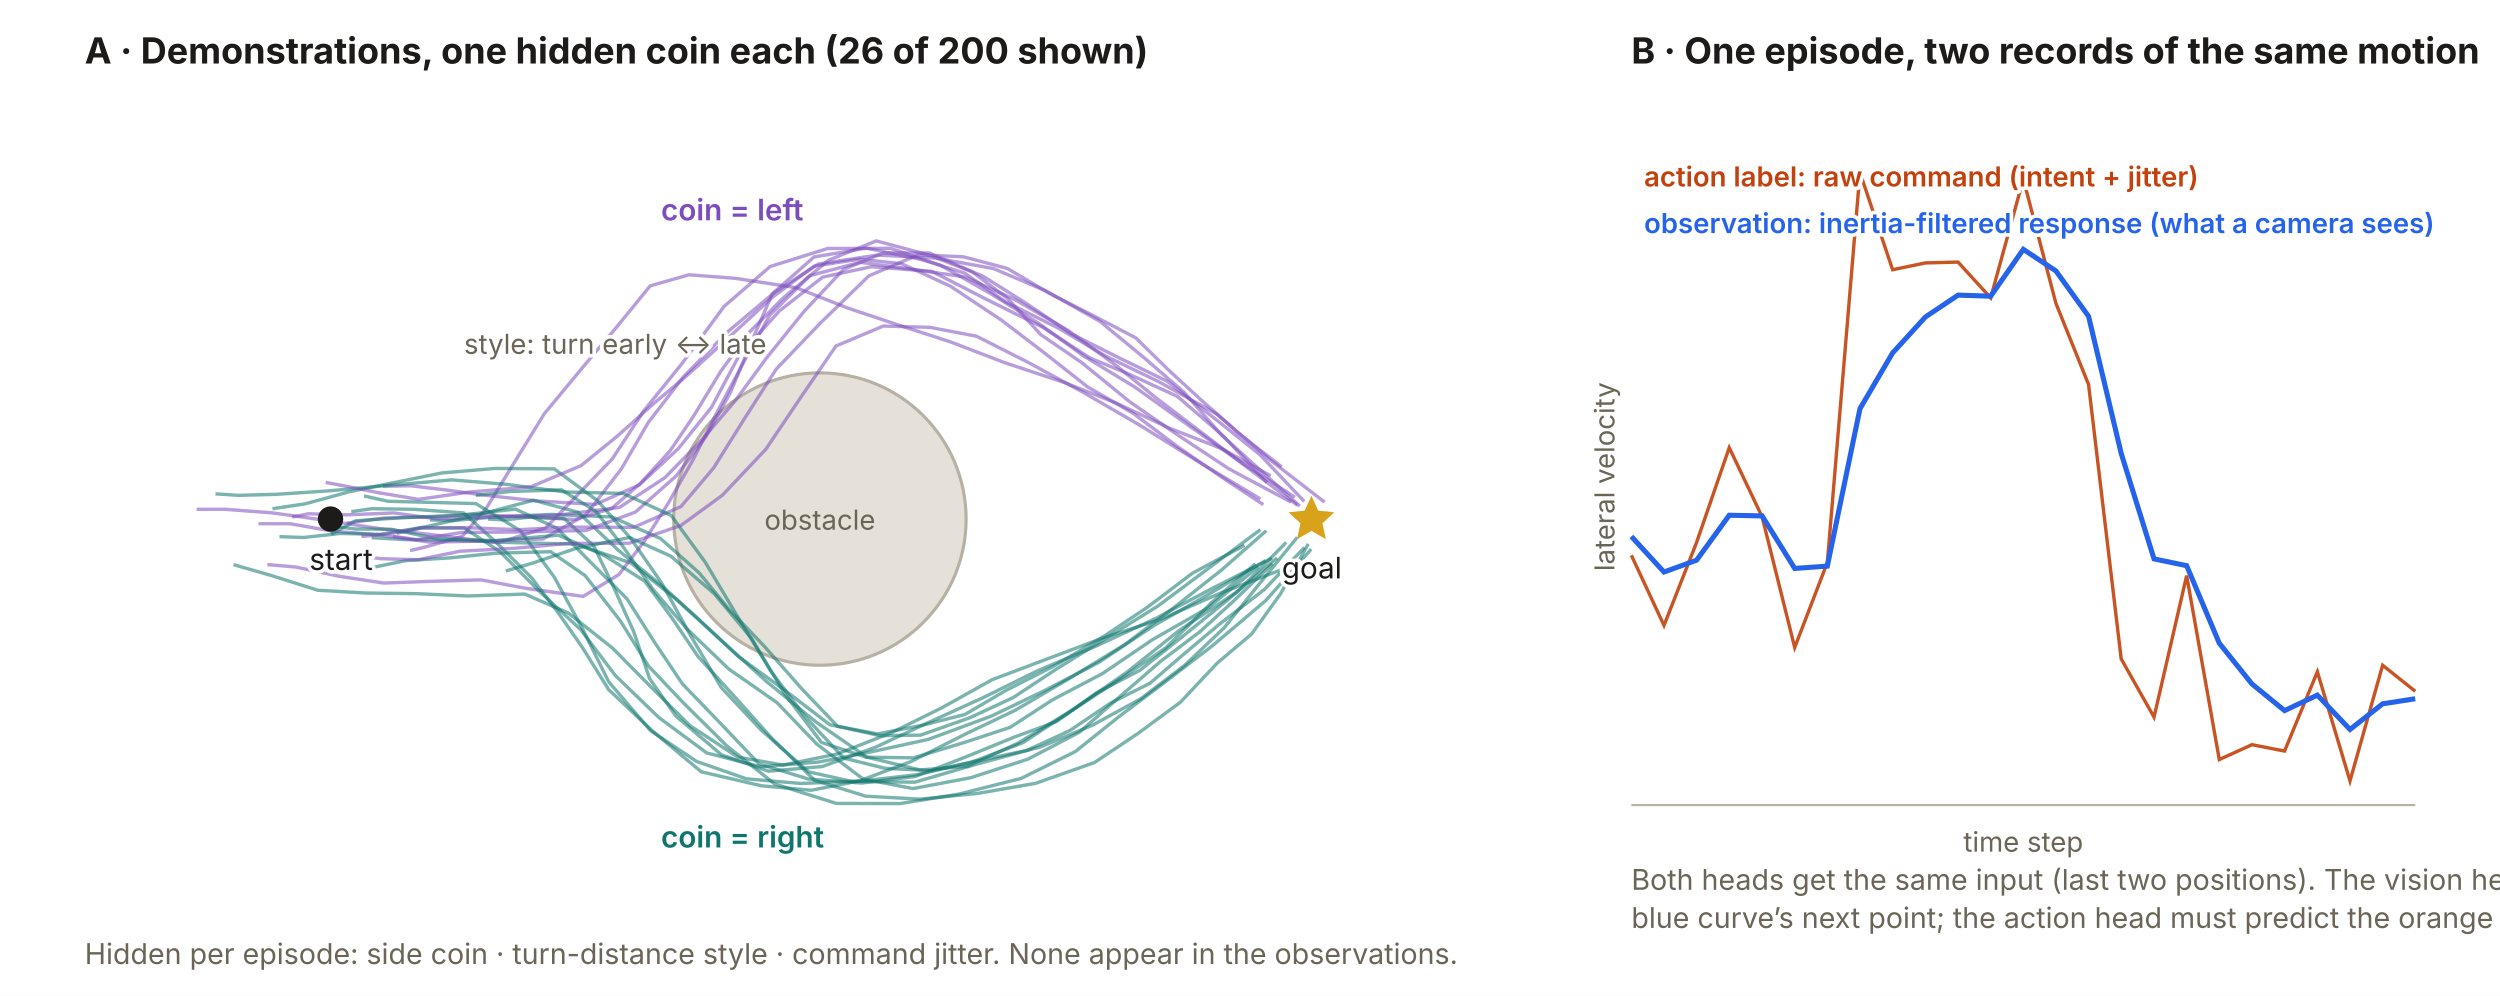
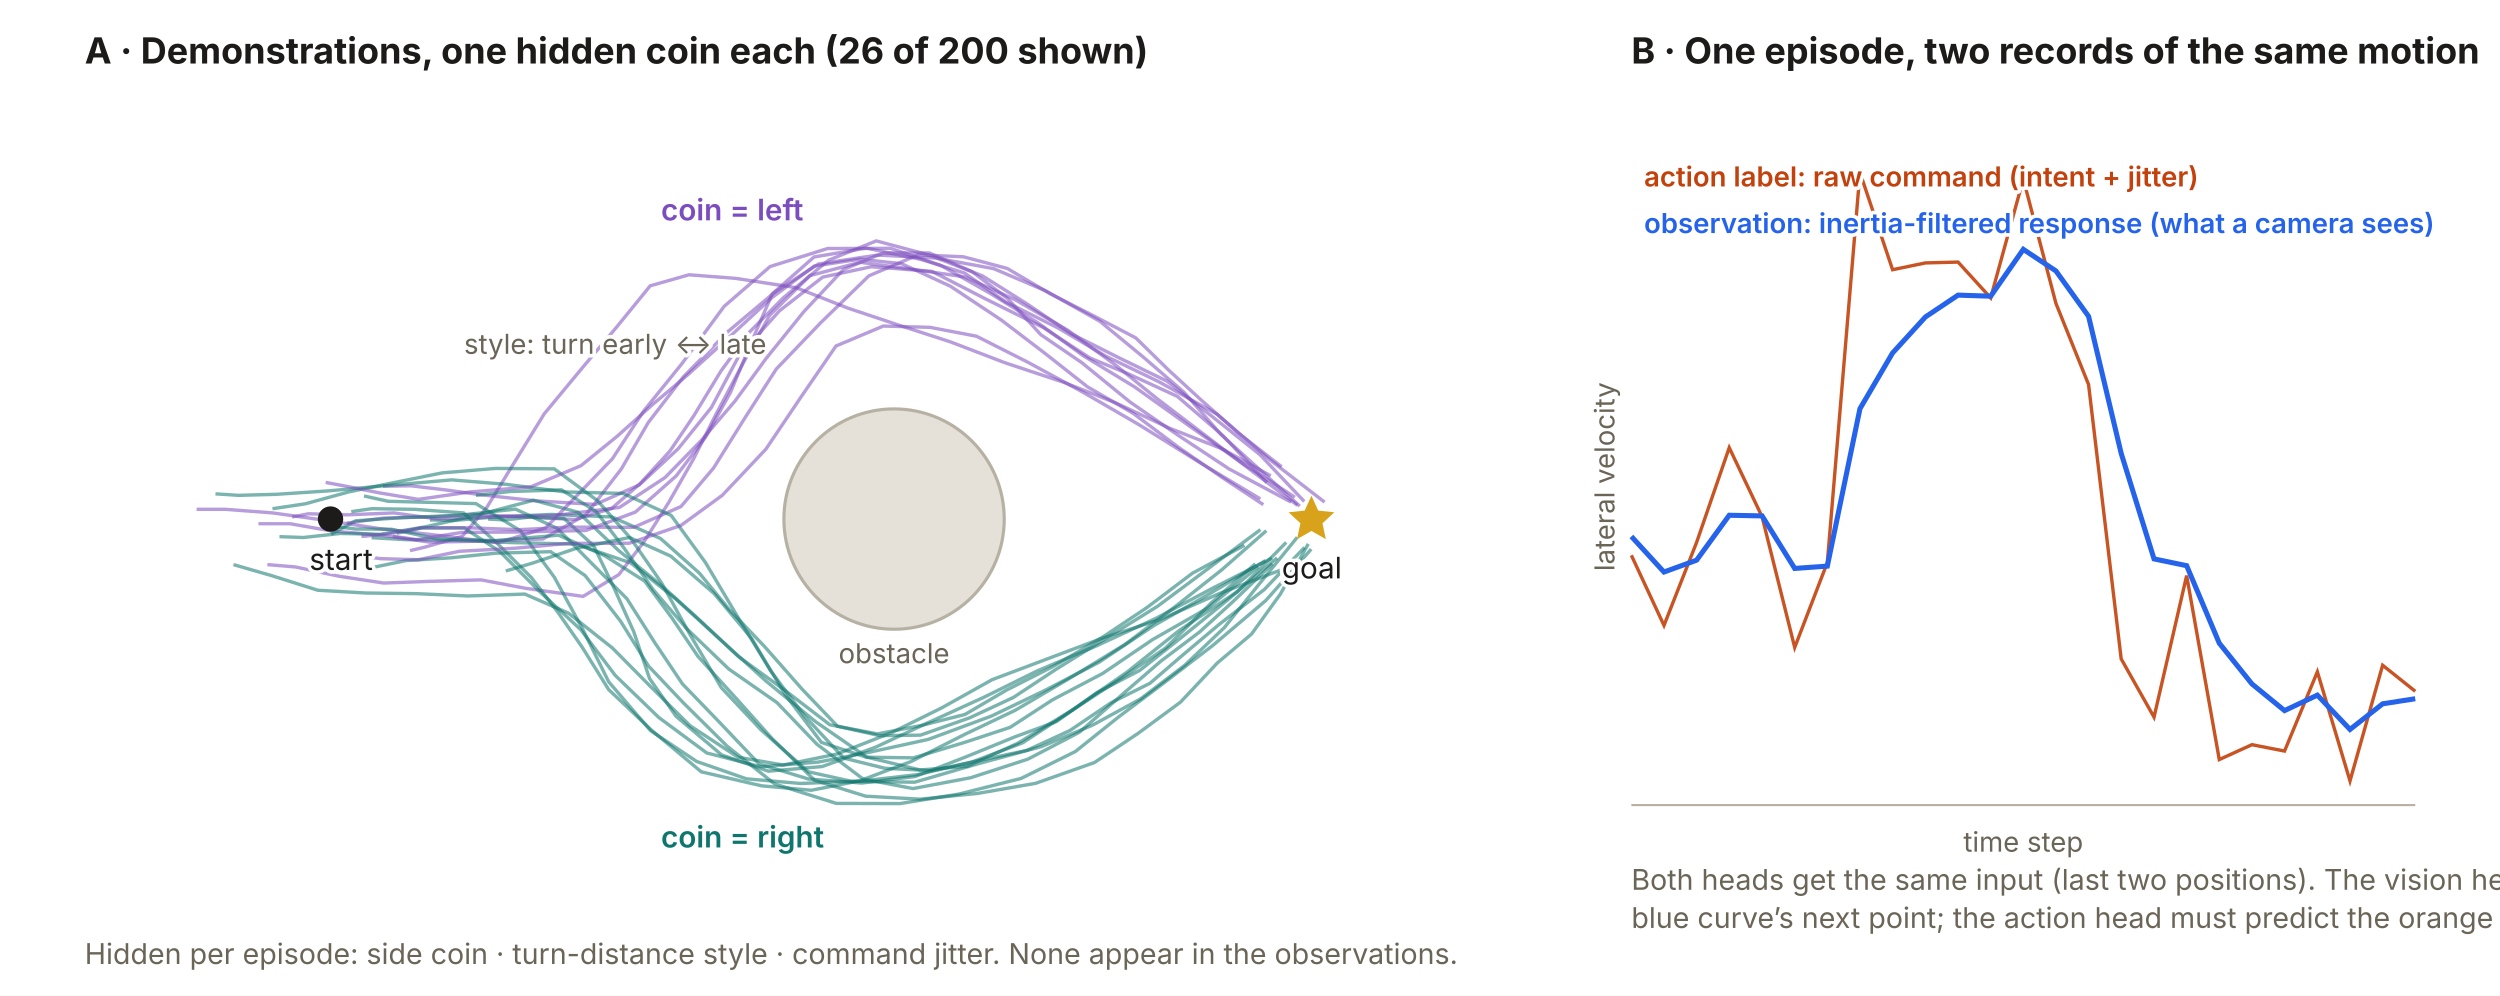
<svg xmlns="http://www.w3.org/2000/svg" width="1180" height="470" viewBox="0 0 1180 470" font-family="system-ui, -apple-system, sans-serif">
  <rect width="1180" height="470" fill="#ffffff" />
  <text x="40" y="30" font-size="17" font-weight="700" fill="#1c1b1a">A · Demonstrations, one hidden coin each (26 of 200 shown)</text>
-   <circle cx="387" cy="245" r="69" fill="#e5e1d8" stroke="#b7b1a4" stroke-width="1.5" />
-   <text x="387" y="250" font-size="13" fill="#6b6558" text-anchor="middle">obstacle</text>
+   <circle cx="422" cy="245" r="52" fill="#e5e1d8" stroke="#b7b1a4" stroke-width="1.5" />
+   <text x="422" y="313" font-size="13" fill="#6b6558" text-anchor="middle" paint-order="stroke" stroke="#ffffff" stroke-width="3">obstacle</text>
  <path d="M 193.5 259.9 L 200.7 258.2 L 218.1 253.2 L 229.7 239.6 L 242.2 219.2 L 256.9 195.3 L 274.7 173.8 L 291.2 154.2 L 306.9 134.9 L 325.2 129.7 L 347.3 131.4 L 375.8 135.8 L 400.1 145.4 L 423.7 153.3 L 448.7 161.4 L 474.0 171.1 L 502.2 180.5 L 526.7 190.2 L 552.0 202.1 L 576.7 211.8 L 599.8 224.6" fill="none" stroke="#7C4DBE" stroke-width="1.6" opacity="0.55" />
  <path d="M 175.4 253.8 L 191.3 254.7 L 214.0 255.0 L 241.4 256.1 L 271.7 256.8 L 297.7 265.7 L 318.7 282.5 L 338.9 300.9 L 361.7 321.6 L 384.9 340.6 L 409.2 357.4 L 434.2 363.4 L 456.5 361.7 L 480.4 350.8 L 506.0 335.2 L 532.0 317.2 L 556.7 297.5 L 584.2 279.1 L 607.1 256.0" fill="none" stroke="#0F766E" stroke-width="1.6" opacity="0.55" />
  <path d="M 202.9 245.4 L 213.9 245.7 L 233.6 244.0 L 260.1 242.8 L 288.8 244.0 L 311.8 254.2 L 330.1 270.5 L 344.2 287.7 L 360.9 305.2 L 378.6 325.3 L 395.3 342.8 L 415.1 347.2 L 434.4 347.0 L 457.7 338.8 L 478.3 329.2 L 498.3 316.0 L 520.8 302.0 L 546.3 286.2 L 571.3 267.6 L 594.9 250.0" fill="none" stroke="#0F766E" stroke-width="1.6" opacity="0.55" />
  <path d="M 180.8 229.5 L 193.9 229.3 L 209.1 231.1 L 228.4 233.7 L 252.9 236.4 L 281.0 238.1 L 301.7 228.9 L 320.2 211.7 L 335.8 192.3 L 348.6 168.3 L 367.9 146.7 L 388.3 130.8 L 411.2 125.9 L 439.9 128.1 L 464.8 140.9 L 492.4 154.6 L 514.5 169.0 L 533.1 176.7 L 555.7 187.1 L 577.2 205.6 L 598.0 227.8" fill="none" stroke="#7C4DBE" stroke-width="1.6" opacity="0.55" />
  <path d="M 126.2 266.5 L 139.4 267.6 L 160.1 272.0 L 181.1 275.2 L 203.0 274.4 L 227.0 273.7 L 248.2 277.7 L 275.2 281.5 L 292.1 271.2 L 303.9 255.8 L 315.6 237.2 L 327.3 216.7 L 337.6 196.2 L 350.7 171.5 L 363.3 148.8 L 382.3 130.1 L 405.9 123.8 L 429.2 126.9 L 455.4 130.7 L 479.0 141.4 L 503.9 155.8 L 526.9 172.6 L 545.9 188.0 L 570.2 206.5 L 591.4 222.7 L 612.4 238.5" fill="none" stroke="#7C4DBE" stroke-width="1.6" opacity="0.55" />
  <path d="M 163.7 246.9 L 181.3 244.5 L 203.9 244.0 L 223.8 242.8 L 248.5 244.1 L 271.4 245.2 L 288.7 240.0 L 302.2 228.2 L 316.2 212.9 L 327.5 196.2 L 340.3 175.1 L 353.9 156.6 L 369.7 140.6 L 391.1 122.8 L 413.6 113.7 L 438.6 120.4 L 463.7 130.2 L 484.7 143.4 L 505.7 157.6 L 528.6 169.1 L 550.8 179.9 L 572.4 196.8 L 594.7 214.6 L 615.6 236.7" fill="none" stroke="#7C4DBE" stroke-width="1.6" opacity="0.55" />
  <path d="M 175.5 267.9 L 191.6 264.6 L 212.7 263.3 L 233.8 261.1 L 259.9 260.4 L 276.2 271.7 L 292.9 293.2 L 306.1 314.4 L 322.7 331.9 L 343.1 352.1 L 365.6 370.0 L 394.7 379.2 L 424.7 379.3 L 452.6 374.8 L 482.0 367.4 L 507.6 354.7 L 528.1 338.3 L 548.6 322.9 L 572.5 304.6 L 597.5 283.4 L 618.9 259.2" fill="none" stroke="#0F766E" stroke-width="1.6" opacity="0.55" />
  <path d="M 230.4 245.0 L 238.5 245.4 L 250.6 244.0 L 266.2 244.7 L 280.2 257.6 L 289.4 276.6 L 299.1 298.1 L 306.6 320.3 L 319.1 338.1 L 340.6 356.3 L 362.7 364.0 L 388.1 361.8 L 413.2 352.7 L 437.4 341.4 L 464.2 329.2 L 489.7 316.6 L 517.4 304.9 L 545.1 292.1 L 572.4 277.6 L 600.4 263.4" fill="none" stroke="#0F766E" stroke-width="1.6" opacity="0.55" />
  <path d="M 137.9 244.0 L 145.6 242.5 L 164.0 243.0 L 185.9 242.1 L 206.8 245.0 L 233.6 243.9 L 262.8 243.2 L 292.4 239.5 L 313.9 225.4 L 331.0 207.9 L 347.0 189.2 L 361.6 169.2 L 379.5 147.0 L 398.1 127.2 L 416.9 119.4 L 438.7 119.4 L 458.8 128.2 L 475.6 140.9 L 491.3 158.0 L 510.5 171.1 L 533.3 189.7 L 555.7 205.2 L 580.2 221.4 L 609.4 237.0" fill="none" stroke="#7C4DBE" stroke-width="1.6" opacity="0.55" />
  <path d="M 165.8 241.5 L 175.5 240.1 L 195.6 240.4 L 218.8 242.1 L 234.2 256.0 L 250.8 272.6 L 263.4 289.1 L 274.8 305.5 L 287.3 325.5 L 307.8 344.9 L 331.0 364.3 L 359.4 370.9 L 382.9 373.0 L 405.6 368.6 L 430.1 359.4 L 455.6 346.5 L 479.1 335.3 L 505.1 320.0 L 531.1 304.1 L 554.2 286.7 L 576.6 269.0 L 597.7 250.5" fill="none" stroke="#0F766E" stroke-width="1.6" opacity="0.55" />
  <path d="M 171.8 234.1 L 183.2 236.6 L 202.1 237.1 L 224.6 237.7 L 245.6 250.5 L 261.6 272.4 L 274.9 296.7 L 287.3 321.8 L 307.1 344.9 L 328.8 359.4 L 352.3 367.6 L 377.8 369.8 L 407.0 368.6 L 433.1 365.6 L 458.4 359.8 L 482.7 350.6 L 504.8 336.1 L 529.1 320.2 L 550.2 305.8 L 571.9 284.4 L 592.5 266.1" fill="none" stroke="#0F766E" stroke-width="1.6" opacity="0.55" />
  <path d="M 122.0 247.2 L 136.9 247.2 L 156.3 250.6 L 179.9 252.6 L 202.9 255.9 L 228.1 255.4 L 256.3 254.4 L 276.6 242.9 L 293.3 221.3 L 306.0 199.4 L 322.7 177.7 L 343.6 156.5 L 365.7 137.9 L 386.3 124.6 L 414.0 120.4 L 441.7 121.8 L 469.0 126.8 L 493.6 137.3 L 519.2 151.7 L 539.7 168.6 L 558.8 185.1 L 576.5 205.3 L 594.6 221.7 L 613.5 238.9" fill="none" stroke="#7C4DBE" stroke-width="1.6" opacity="0.55" />
  <path d="M 131.9 253.3 L 143.2 253.7 L 160.6 251.8 L 179.4 252.2 L 200.5 248.7 L 225.3 243.1 L 251.8 236.1 L 272.9 241.8 L 291.8 259.7 L 311.7 275.9 L 329.3 291.8 L 348.4 309.8 L 370.7 326.0 L 391.7 342.1 L 414.1 346.4 L 435.0 342.4 L 455.5 337.2 L 475.1 325.7 L 497.4 314.4 L 520.3 300.8 L 541.3 286.8 L 562.9 270.5 L 587.4 257.4" fill="none" stroke="#0F766E" stroke-width="1.6" opacity="0.55" />
  <path d="M 156.3 252.1 L 167.9 245.8 L 190.5 244.3 L 216.5 243.2 L 243.3 240.3 L 263.0 249.4 L 278.5 265.1 L 295.9 282.6 L 309.1 303.4 L 322.1 322.8 L 338.8 340.1 L 358.3 360.6 L 381.6 367.7 L 406.8 369.6 L 432.0 366.5 L 455.0 357.6 L 479.0 347.8 L 498.6 340.6 L 517.8 326.9 L 538.0 316.4 L 556.6 301.7 L 579.9 282.8 L 602.8 263.3" fill="none" stroke="#0F766E" stroke-width="1.6" opacity="0.55" />
  <path d="M 92.8 240.4 L 106.4 240.4 L 128.7 242.1 L 152.8 245.5 L 179.1 249.5 L 207.6 252.8 L 235.1 256.2 L 257.5 249.2 L 272.4 233.8 L 289.0 216.6 L 303.8 194.0 L 321.9 171.6 L 341.8 144.6 L 363.5 125.8 L 390.6 117.3 L 420.3 117.2 L 444.1 125.3 L 467.6 138.6 L 489.9 152.4 L 511.3 167.9 L 535.5 182.6 L 561.7 201.3 L 586.5 218.7 L 611.2 234.7" fill="none" stroke="#7C4DBE" stroke-width="1.6" opacity="0.55" />
  <path d="M 160.0 248.7 L 167.7 249.7 L 184.7 249.8 L 206.1 254.3 L 233.3 255.2 L 263.6 252.6 L 285.4 262.3 L 304.3 274.3 L 317.1 291.6 L 329.5 309.9 L 347.7 329.9 L 364.6 348.8 L 384.5 368.3 L 408.6 375.8 L 434.3 377.2 L 461.4 374.5 L 488.9 369.7 L 516.6 359.9 L 537.1 346.2 L 557.2 331.4 L 574.6 312.9 L 590.7 299.3 L 604.4 280.3 L 617.5 256.7" fill="none" stroke="#0F766E" stroke-width="1.6" opacity="0.55" />
  <path d="M 185.4 253.1 L 196.7 254.7 L 218.0 251.3 L 245.7 251.1 L 276.5 250.4 L 299.9 241.7 L 319.2 224.6 L 333.2 206.1 L 344.8 185.2 L 354.3 162.3 L 364.5 138.7 L 384.2 121.3 L 408.8 117.1 L 434.9 122.5 L 455.3 128.9 L 474.7 142.5 L 499.4 154.8 L 521.9 168.1 L 547.0 180.2 L 574.6 195.6 L 599.2 216.9 L 625.2 237.0" fill="none" stroke="#7C4DBE" stroke-width="1.6" opacity="0.55" />
  <path d="M 187.2 251.7 L 198.9 249.2 L 219.1 249.2 L 236.0 260.4 L 254.7 279.2 L 274.1 297.2 L 290.4 318.8 L 311.0 338.7 L 333.6 355.4 L 359.0 361.9 L 386.2 359.7 L 410.6 355.0 L 438.1 349.0 L 467.9 338.0 L 492.7 326.1 L 518.7 312.6 L 544.9 295.1 L 570.5 280.5 L 597.3 264.6" fill="none" stroke="#0F766E" stroke-width="1.6" opacity="0.55" />
  <path d="M 170.6 253.2 L 181.8 252.2 L 199.2 249.1 L 220.8 249.1 L 244.9 250.0 L 268.9 248.8 L 299.1 248.9 L 321.4 239.1 L 336.8 220.9 L 351.5 197.4 L 366.4 174.2 L 387.3 152.4 L 410.1 130.2 L 433.3 120.3 L 454.7 121.2 L 475.4 126.7 L 495.6 138.6 L 517.4 149.7 L 536.1 159.5 L 551.6 174.7 L 566.5 188.4 L 584.2 204.2 L 604.9 220.3" fill="none" stroke="#7C4DBE" stroke-width="1.6" opacity="0.55" />
  <path d="M 101.7 233.1 L 112.5 233.8 L 130.7 233.3 L 154.9 231.7 L 185.6 228.9 L 213.2 226.5 L 238.9 228.6 L 266.9 232.2 L 294.1 232.9 L 316.8 243.3 L 332.9 265.4 L 348.4 291.5 L 363.7 316.6 L 379.7 337.9 L 398.2 357.8 L 417.5 362.6 L 439.9 363.8 L 461.8 359.0 L 484.6 354.2 L 505.0 344.8 L 524.4 331.7 L 542.8 322.5 L 558.1 309.3 L 575.7 294.5 L 596.7 278.3 L 615.7 258.4" fill="none" stroke="#0F766E" stroke-width="1.6" opacity="0.55" />
  <path d="M 128.6 240.1 L 144.1 237.8 L 164.5 232.2 L 184.8 228.0 L 208.7 223.2 L 233.8 221.1 L 261.6 221.3 L 282.0 236.3 L 297.9 254.4 L 312.3 275.2 L 325.5 299.2 L 340.4 324.5 L 359.3 344.6 L 381.6 364.3 L 401.9 368.8 L 431.7 369.2 L 461.6 360.5 L 491.5 352.4 L 515.6 342.3 L 538.3 329.9 L 559.2 314.0 L 577.9 296.2 L 594.3 275.7 L 612.3 253.6" fill="none" stroke="#0F766E" stroke-width="1.6" opacity="0.55" />
  <path d="M 167.6 262.0 L 179.7 263.7 L 197.4 264.2 L 216.9 260.2 L 242.7 258.8 L 268.1 256.5 L 297.0 256.4 L 321.4 248.0 L 340.9 233.8 L 361.5 212.0 L 378.2 187.2 L 394.6 163.3 L 416.9 153.9 L 438.9 154.5 L 460.9 158.7 L 485.2 171.0 L 511.1 185.1 L 537.5 200.4 L 567.7 219.2 L 594.9 235.5" fill="none" stroke="#7C4DBE" stroke-width="1.6" opacity="0.55" />
  <path d="M 110.2 266.5 L 128.2 271.7 L 150.0 278.6 L 172.6 279.9 L 196.5 280.2 L 220.9 281.3 L 247.7 280.4 L 268.3 289.4 L 289.1 305.9 L 306.9 323.9 L 325.8 342.6 L 348.3 357.4 L 369.6 361.1 L 395.1 355.9 L 420.8 345.8 L 444.5 334.1 L 468.3 320.8 L 493.5 311.3 L 519.8 301.4 L 547.8 292.3 L 575.9 280.0 L 604.6 269.0" fill="none" stroke="#0F766E" stroke-width="1.6" opacity="0.55" />
  <path d="M 238.7 269.5 L 251.3 265.8 L 272.0 258.8 L 297.1 253.7 L 316.6 262.5 L 337.1 280.2 L 354.8 301.4 L 370.5 327.7 L 387.7 350.4 L 408.8 357.4 L 431.1 357.7 L 455.0 350.5 L 476.8 343.3 L 496.8 330.3 L 520.4 317.9 L 544.0 301.9 L 570.2 286.9 L 593.9 267.5" fill="none" stroke="#0F766E" stroke-width="1.6" opacity="0.55" />
  <path d="M 224.6 233.8 L 240.7 232.0 L 265.0 231.2 L 281.3 241.4 L 294.2 258.2 L 308.2 278.2 L 324.0 296.6 L 344.0 315.8 L 366.7 331.6 L 385.6 351.3 L 407.4 367.7 L 430.9 372.2 L 458.1 367.1 L 485.2 358.3 L 509.5 345.6 L 531.2 326.5 L 548.0 312.0 L 566.2 298.3 L 581.7 284.2 L 600.6 266.1" fill="none" stroke="#0F766E" stroke-width="1.6" opacity="0.55" />
  <path d="M 153.7 227.7 L 164.9 229.8 L 178.9 232.6 L 197.4 235.7 L 221.9 232.2 L 250.5 229.8 L 274.2 219.8 L 291.2 206.0 L 308.3 190.7 L 324.5 177.0 L 342.9 160.3 L 364.3 140.5 L 384.3 125.6 L 405.9 122.3 L 425.6 124.5 L 448.6 135.1 L 472.8 151.2 L 493.5 167.0 L 513.3 182.6 L 535.0 195.2 L 556.2 211.1 L 576.9 225.4 L 596.3 238.2" fill="none" stroke="#7C4DBE" stroke-width="1.6" opacity="0.55" />
  <circle cx="156" cy="245" r="6" fill="#1c1b1a" />
  <text x="146" y="269" font-size="14" paint-order="stroke" stroke="#ffffff" stroke-width="3.5" stroke-linejoin="round" fill="#1c1b1a">start</text>
  <path d="M 619 234 l 3.2 7 7.6 0.8 -5.6 5.2 1.6 7.5 -6.8 -3.9 -6.8 3.9 1.6 -7.5 -5.6 -5.2 7.6 -0.8 z" fill="#D9A21B" />
  <text x="605" y="273" font-size="14" paint-order="stroke" stroke="#ffffff" stroke-width="3.5" stroke-linejoin="round" fill="#1c1b1a">goal</text>
  <text x="312" y="104" font-size="14" paint-order="stroke" stroke="#ffffff" stroke-width="3.5" stroke-linejoin="round" fill="#7C4DBE" font-weight="600">coin = left</text>
  <text x="312" y="400" font-size="14" paint-order="stroke" stroke="#ffffff" stroke-width="3.5" stroke-linejoin="round" fill="#0F766E" font-weight="600">coin = right</text>
  <text x="219" y="167" font-size="13" paint-order="stroke" stroke="#ffffff" stroke-width="3.5" stroke-linejoin="round" fill="#6b6558">style: turn early ↔ late</text>
  <text x="40" y="455" font-size="13.5" fill="#6b6558">Hidden per episode: side coin · turn-distance style · command jitter. None appear in the observations.</text>
  <text x="770" y="30" font-size="17" font-weight="700" fill="#1c1b1a">B · One episode, two records of the same motion</text>
  <line x1="770" y1="380" x2="1140" y2="380" stroke="#b7b1a4" stroke-width="1" />
  <text x="955" y="402" font-size="13" fill="#6b6558" text-anchor="middle">time step</text>
  <text x="762" y="225" font-size="13" fill="#6b6558" text-anchor="middle" transform="rotate(-90 762 225)">lateral velocity</text>
  <path d="M 770.0 262.1 L 785.4 295.2 L 800.8 256.0 L 816.2 211.3 L 831.7 243.9 L 847.1 305.6 L 862.5 265.5 L 877.9 81.4 L 893.3 127.3 L 908.8 124.1 L 924.2 123.7 L 939.6 140.6 L 955.0 84.5 L 970.4 143.2 L 985.8 181.5 L 1001.2 311.0 L 1016.7 338.5 L 1032.1 271.7 L 1047.5 358.5 L 1062.9 351.5 L 1078.3 354.5 L 1093.8 317.1 L 1109.2 368.6 L 1124.6 314.0 L 1140.0 326.3" fill="none" stroke="#C2410C" stroke-width="1.6" opacity="0.9" />
  <path d="M 770.0 253.2 L 785.4 270.0 L 800.8 264.4 L 816.2 243.2 L 831.7 243.5 L 847.1 268.3 L 862.5 267.2 L 877.9 192.9 L 893.3 166.6 L 908.8 149.6 L 924.2 139.3 L 939.6 139.8 L 955.0 117.7 L 970.4 127.9 L 985.8 149.3 L 1001.2 214.0 L 1016.7 263.8 L 1032.1 267.0 L 1047.5 303.6 L 1062.9 322.8 L 1078.3 335.4 L 1093.8 328.1 L 1109.2 344.3 L 1124.6 332.2 L 1140.0 329.8" fill="none" stroke="#2563EB" stroke-width="2.4" />
  <text x="776" y="88" font-size="13" paint-order="stroke" stroke="#ffffff" stroke-width="3.5" stroke-linejoin="round" fill="#C2410C" font-weight="600">action label: raw command (intent + jitter)</text>
  <text x="776" y="110" font-size="13" paint-order="stroke" stroke="#ffffff" stroke-width="3.5" stroke-linejoin="round" fill="#2563EB" font-weight="600">observation: inertia-filtered response (what a camera sees)</text>
  <text x="770" y="420" font-size="13.5" fill="#6b6558">Both heads get the same input (last two positions). The vision head predicts the</text>
  <text x="770" y="438" font-size="13.5" fill="#6b6558">blue curve’s next point; the action head must predict the orange one.</text>
</svg>
